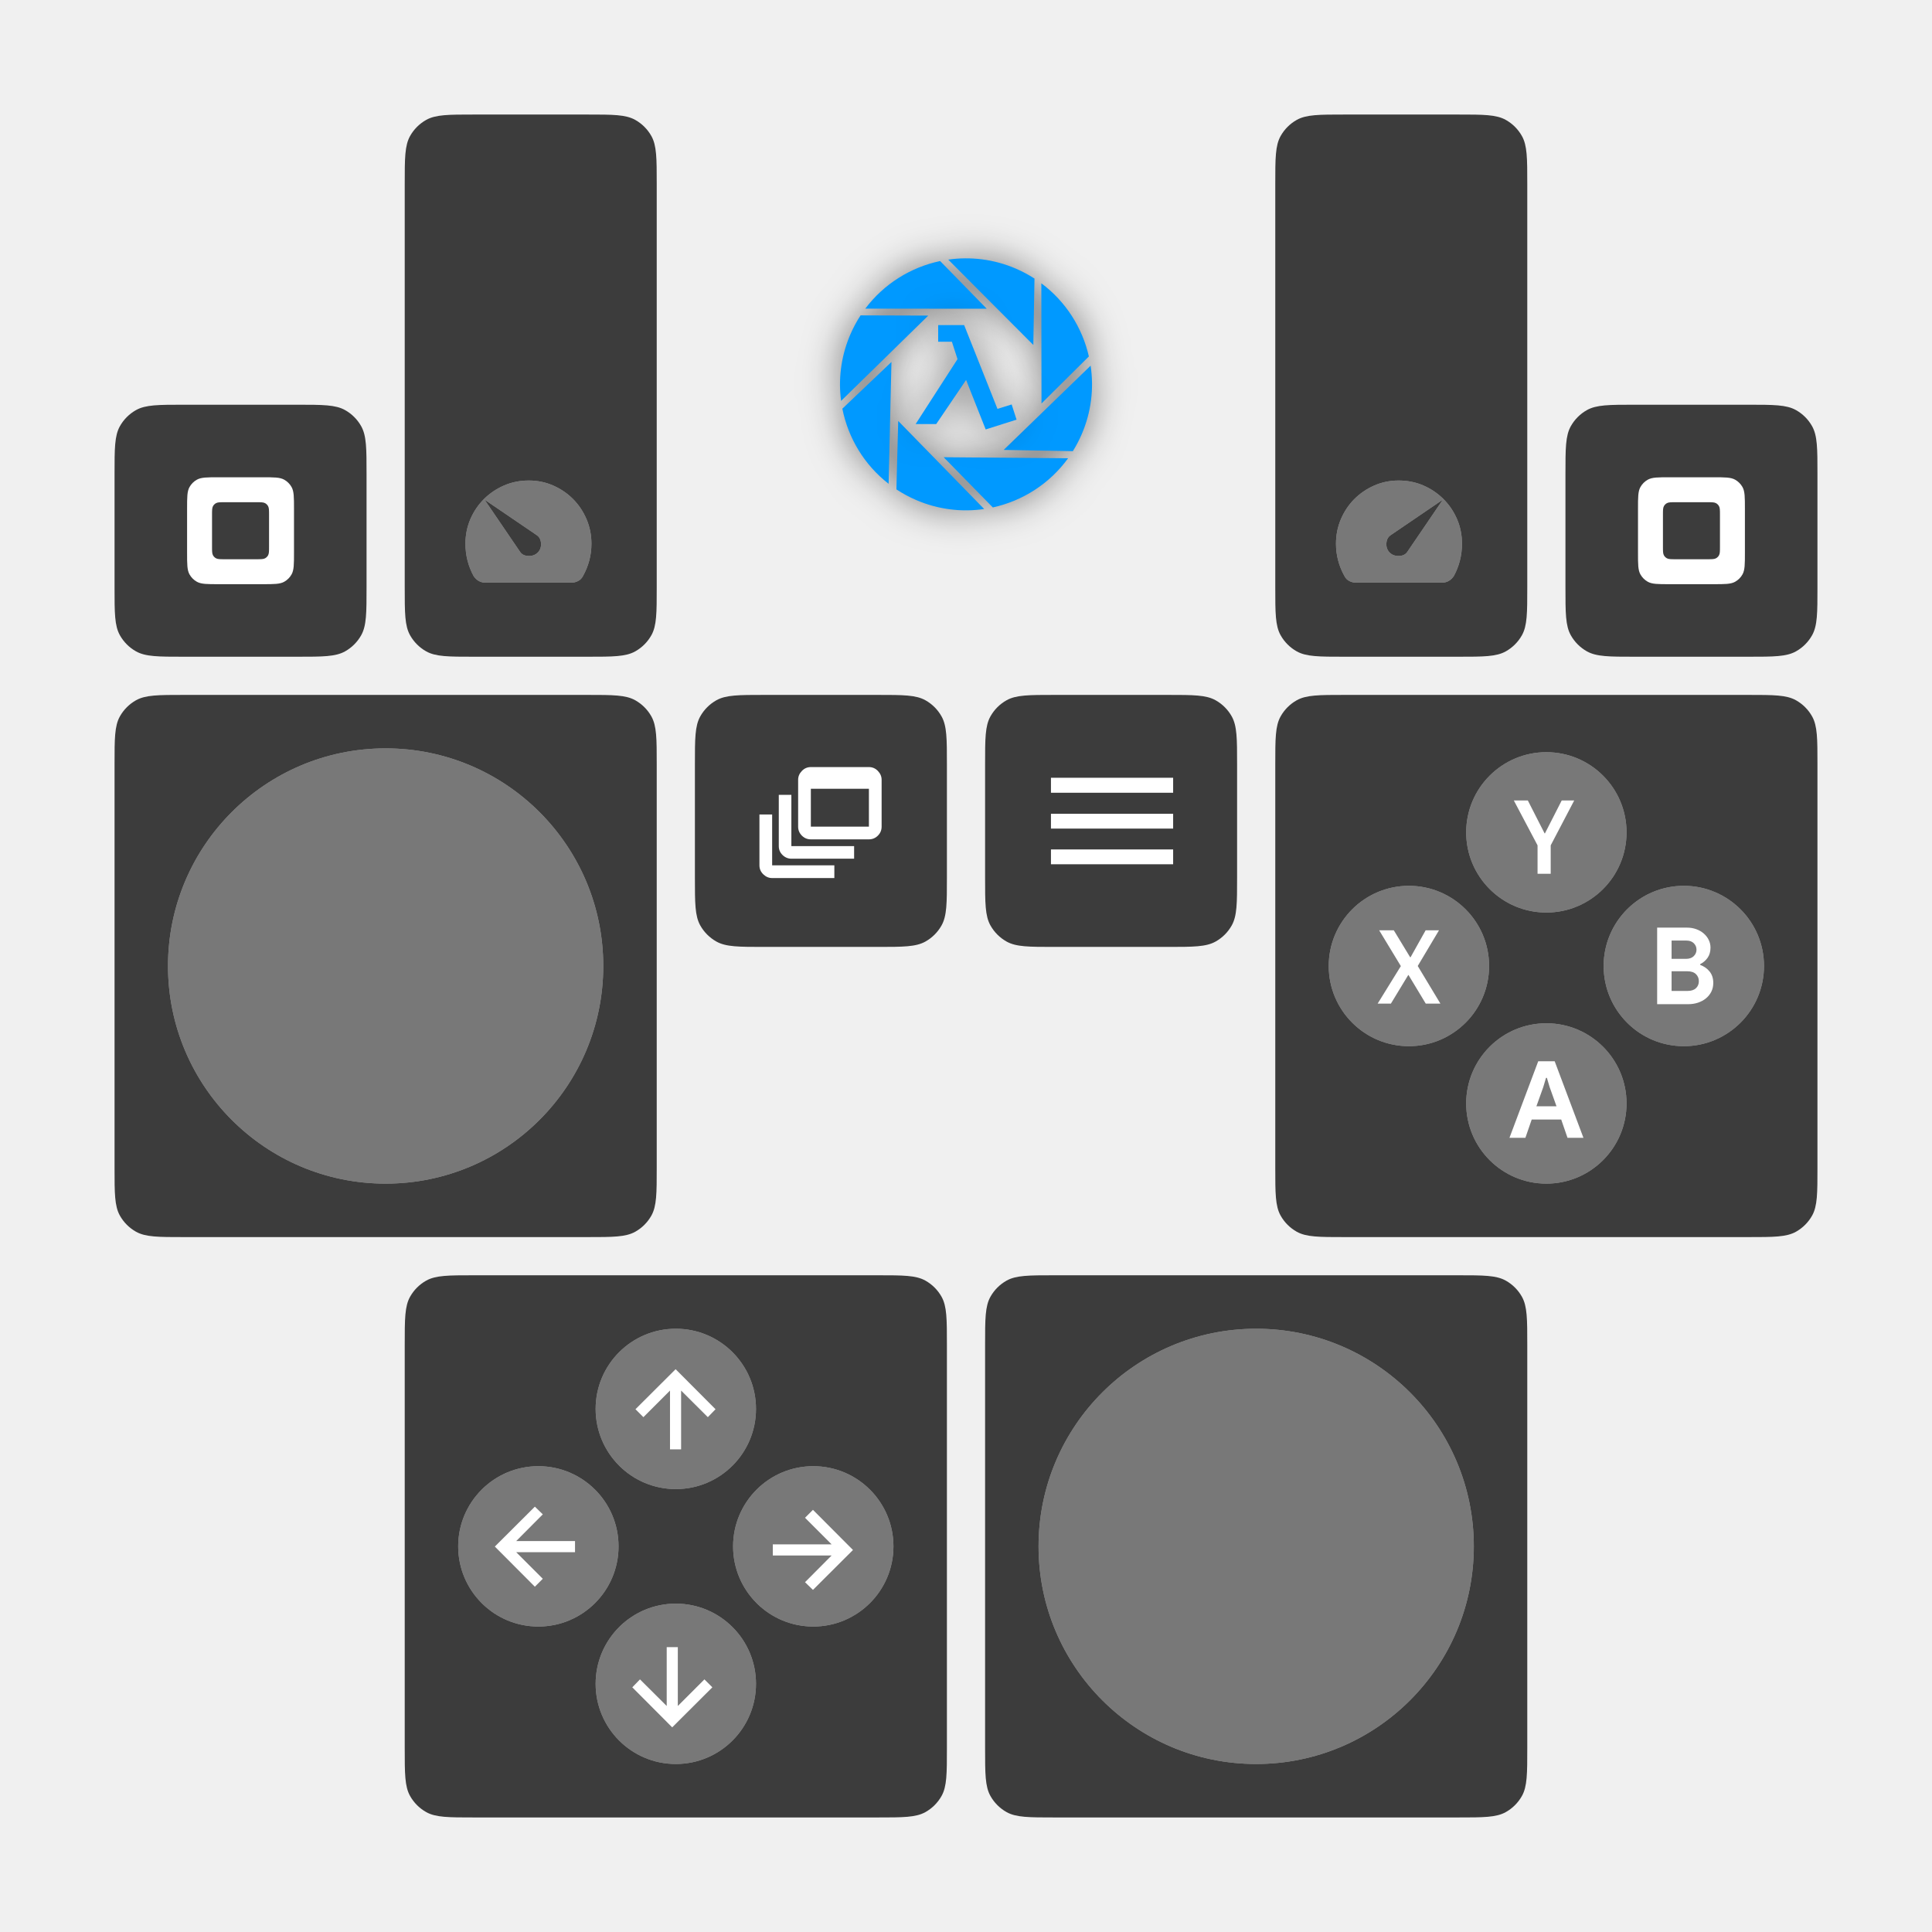
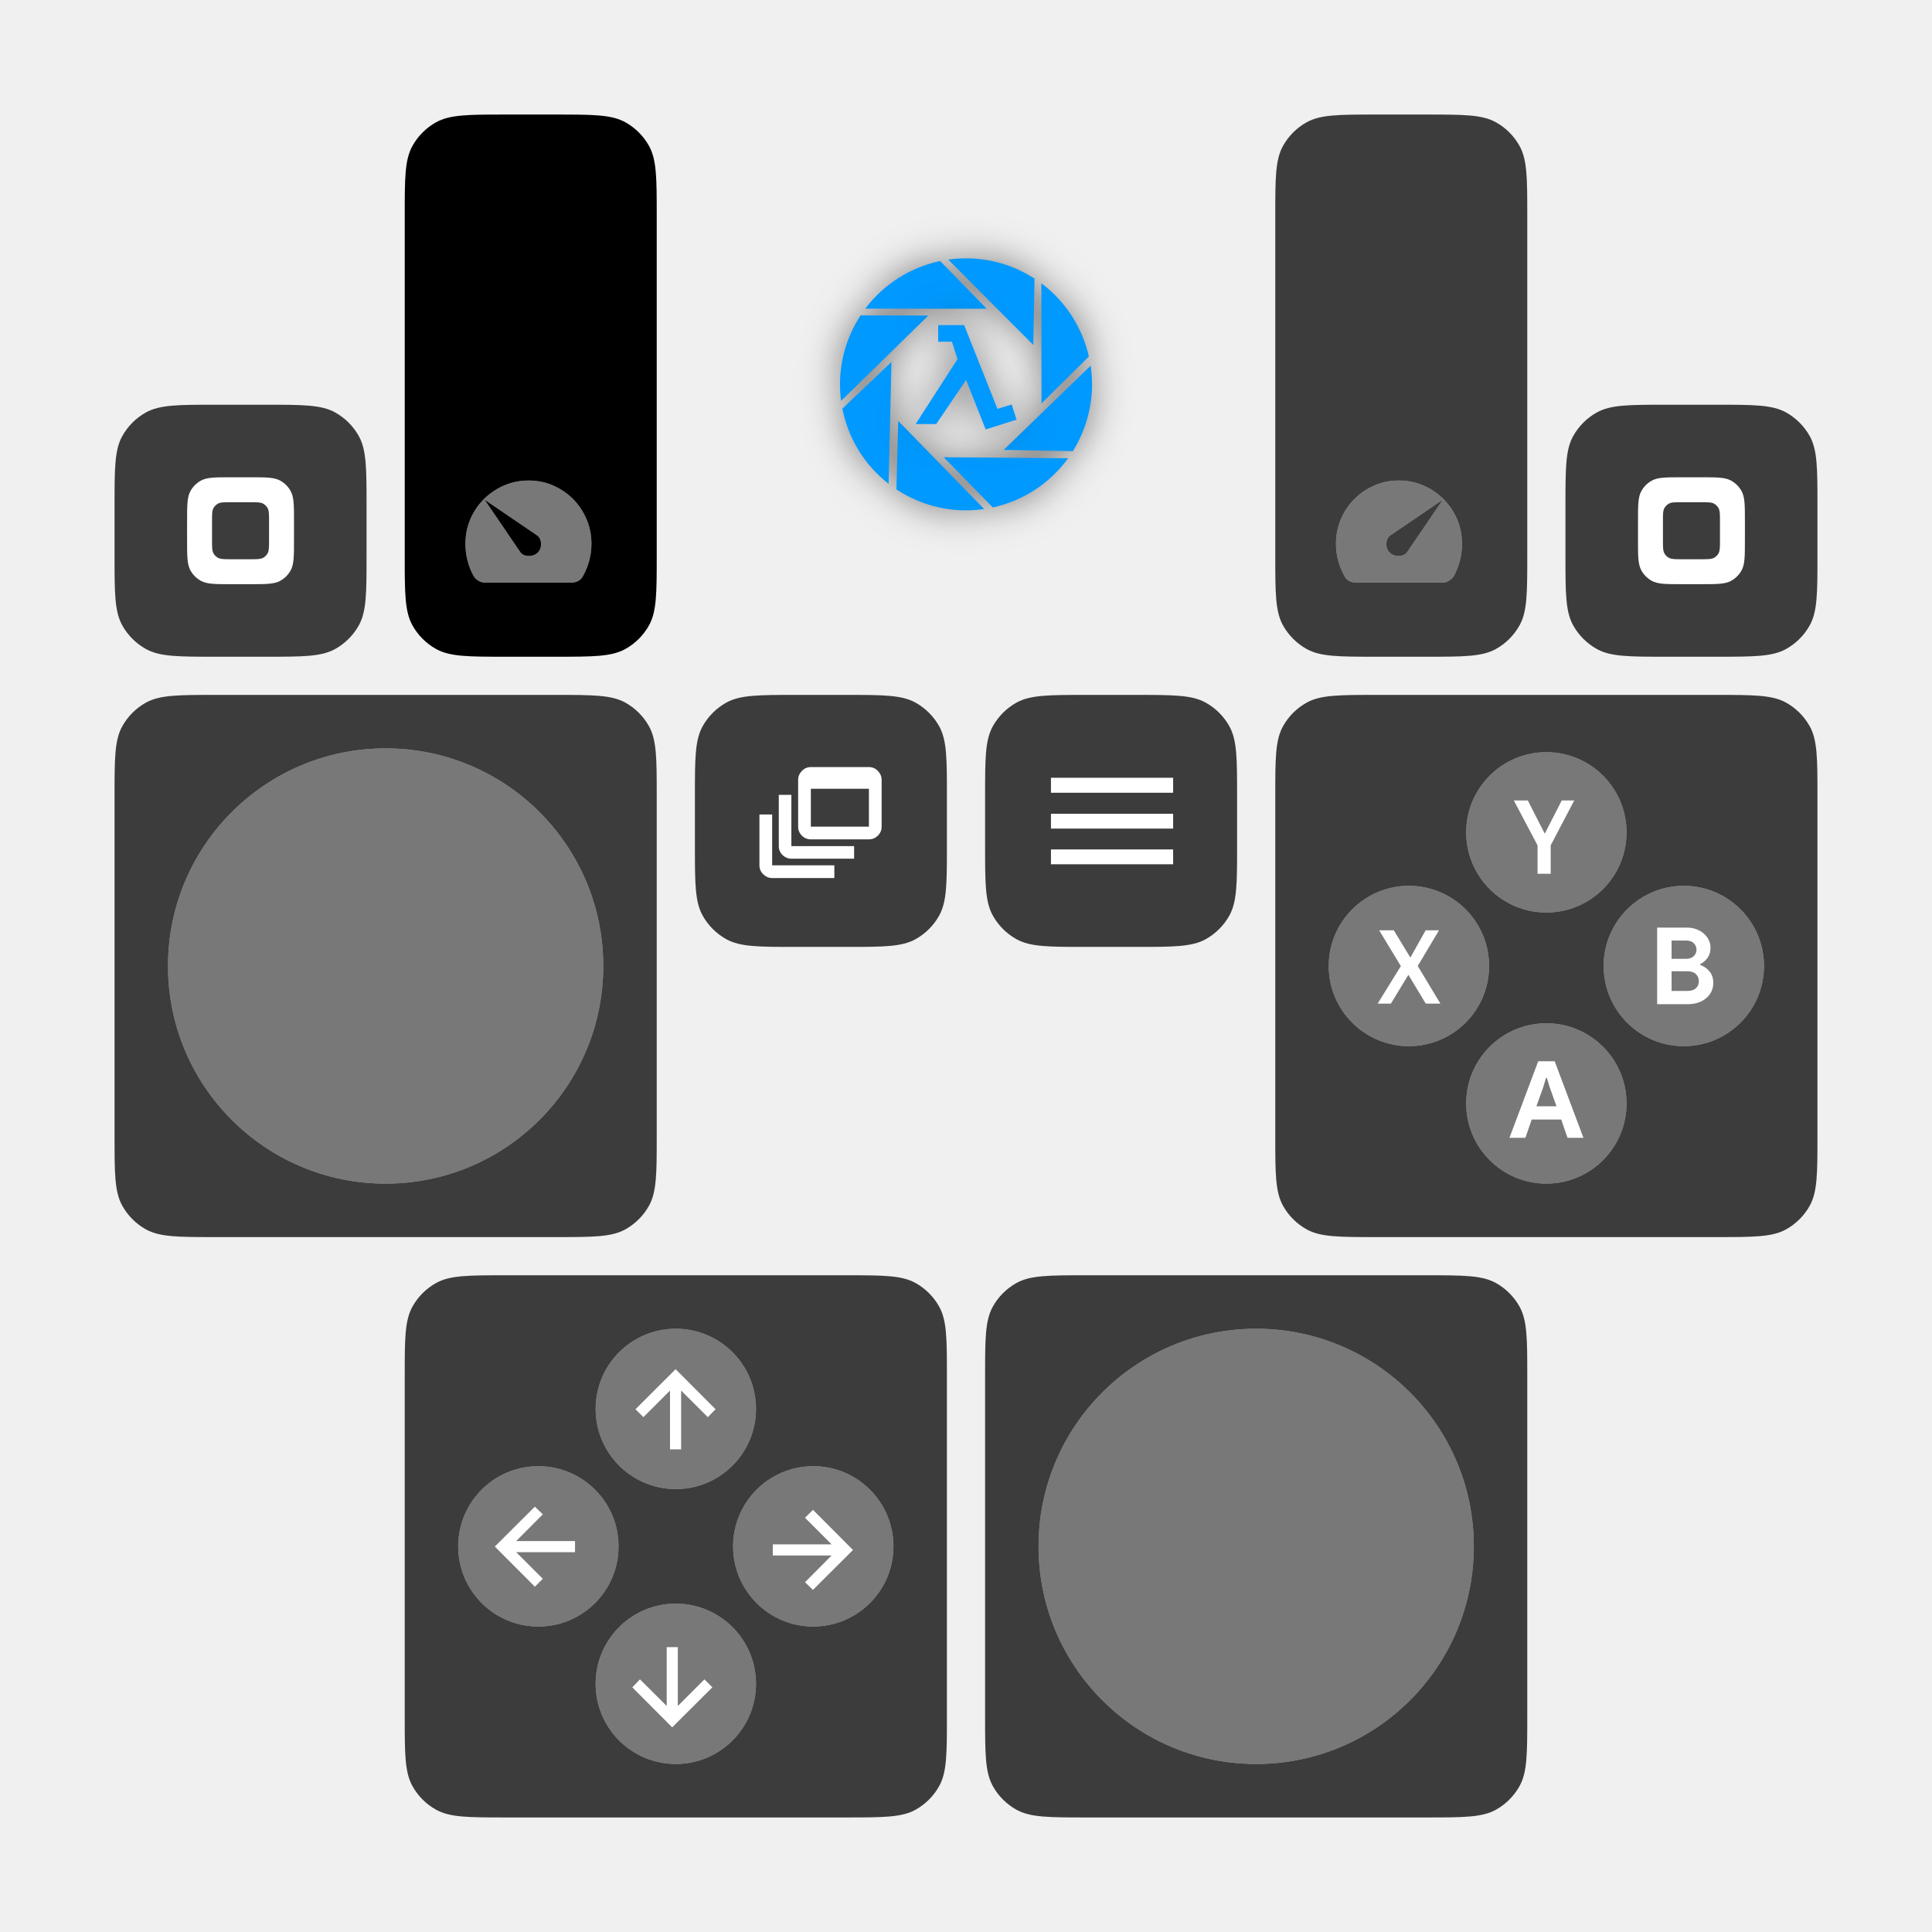
<svg xmlns="http://www.w3.org/2000/svg" width="506" height="506" viewBox="0 0 506 506">
  <g id="Select-Start">
-     <path id="Start" fill="#000000" fill-opacity="0.75" fill-rule="evenodd" stroke="none" d="M 305.85 182 C 312.53 182 315.87 182 318.375 183.403 C 320.145 184.394 321.606 185.855 322.597 187.625 C 324 190.13 324 193.47 324 200.15 L 324 229.85 C 324 236.53 324 239.87 322.597 242.375 C 321.606 244.145 320.145 245.606 318.375 246.597 C 315.87 248 312.53 248 305.85 248 L 276.15 248 C 269.47 248 266.13 248 263.625 246.597 C 261.855 245.606 260.394 244.145 259.403 242.375 C 258 239.87 258 236.53 258 229.85 L 258 200.15 C 258 193.47 258 190.13 259.403 187.625 C 260.394 185.855 261.855 184.394 263.625 183.403 C 266.13 182 269.47 182 276.15 182 Z" />
+     <path id="Start" fill="#000000" fill-opacity="0.75" fill-rule="evenodd" stroke="none" d="M 297.6 182 C 307.317 182 312.175 182 315.818 184.04 C 318.392 185.482 320.518 187.608 321.96 190.182 C 324 193.825 324 198.683 324 208.4 L 324 221.6 C 324 231.317 324 236.175 321.96 239.818 C 320.518 242.392 318.392 244.518 315.818 245.96 C 312.175 248 307.317 248 297.6 248 L 284.4 248 C 274.683 248 269.825 248 266.182 245.96 C 263.608 244.518 261.482 242.392 260.04 239.818 C 258 236.175 258 231.317 258 221.6 L 258 208.4 C 258 198.683 258 193.825 260.04 190.182 C 261.482 187.608 263.608 185.482 266.182 184.04 C 269.825 182 274.683 182 284.4 182 Z" />
    <path id="path1" fill="#ffffff" stroke="none" d="M 275.25 226.356 L 275.25 222.473 L 307.25 222.473 L 307.25 226.356 Z M 275.25 217.012 L 275.25 213.129 L 307.25 213.129 L 307.25 217.012 Z M 275.25 207.625 L 275.25 203.7 L 307.25 203.7 L 307.25 207.625 Z" />
-     <path id="Select" fill="#000000" fill-opacity="0.75" fill-rule="evenodd" stroke="none" d="M 229.85 182 C 236.53 182 239.87 182 242.375 183.403 C 244.145 184.394 245.606 185.855 246.597 187.625 C 248 190.13 248 193.47 248 200.15 L 248 229.85 C 248 236.53 248 239.87 246.597 242.375 C 245.606 244.145 244.145 245.606 242.375 246.597 C 239.87 248 236.53 248 229.85 248 L 200.15 248 C 193.47 248 190.13 248 187.625 246.597 C 185.855 245.606 184.394 244.145 183.403 242.375 C 182 239.87 182 236.53 182 229.85 L 182 200.15 C 182 193.47 182 190.13 183.403 187.625 C 184.394 185.855 185.855 184.394 187.625 183.403 C 190.13 182 193.47 182 200.15 182 Z" />
+     <path id="Select" fill="#000000" fill-opacity="0.75" fill-rule="evenodd" stroke="none" d="M 221.6 182 C 231.317 182 236.175 182 239.818 184.04 C 242.392 185.482 244.518 187.608 245.96 190.182 C 248 193.825 248 198.683 248 208.4 L 248 221.6 C 248 231.317 248 236.175 245.96 239.818 C 244.518 242.392 242.392 244.518 239.818 245.96 C 236.175 248 231.317 248 221.6 248 L 208.4 248 C 198.683 248 193.825 248 190.182 245.96 C 187.608 244.518 185.482 242.392 184.04 239.818 C 182 236.175 182 231.317 182 221.6 L 182 208.4 C 182 198.683 182 193.825 184.04 190.182 C 185.482 187.608 187.608 185.482 190.182 184.04 C 193.825 182 198.683 182 208.4 182 Z" />
    <path id="path2" fill="#ffffff" stroke="none" d="M 202.23 229.968 C 201.362 229.968 200.589 229.642 199.914 228.991 C 199.238 228.339 198.9 227.555 198.9 226.638 L 198.9 213.316 L 202.23 213.316 L 202.23 226.638 L 218.52 226.638 L 218.52 229.968 Z M 207.298 224.9 C 206.405 224.9 205.627 224.58 204.963 223.941 C 204.3 223.301 203.968 222.523 203.968 221.606 L 203.968 208.176 L 207.262 208.176 L 207.262 221.606 L 223.696 221.606 L 223.696 224.9 Z M 212.366 219.832 C 211.449 219.832 210.665 219.506 210.013 218.855 C 209.362 218.203 209.036 217.419 209.036 216.502 L 209.036 204.23 C 209.036 203.362 209.362 202.589 210.013 201.914 C 210.665 201.238 211.449 200.9 212.366 200.9 L 227.57 200.9 C 228.487 200.9 229.271 201.238 229.923 201.914 C 230.574 202.589 230.9 203.362 230.9 204.23 L 230.9 216.502 C 230.9 217.419 230.574 218.203 229.923 218.855 C 229.271 219.506 228.487 219.832 227.57 219.832 Z M 212.366 216.502 L 227.57 216.502 L 227.57 206.583 L 212.366 206.583 L 212.366 216.502 Z" />
  </g>
  <g id="DPad">
-     <path id="path3" fill="#000000" fill-opacity="0.75" fill-rule="evenodd" stroke="none" d="M 124.15 476 C 117.47 476 114.129 476 111.625 474.598 C 109.855 473.606 108.394 472.145 107.402 470.375 C 106 467.871 106 464.53 106 457.85 L 106 352.15 C 106 345.47 106 342.129 107.402 339.625 C 108.394 337.855 109.855 336.394 111.625 335.402 C 114.129 334 117.47 334 124.15 334 L 229.85 334 C 236.53 334 239.871 334 242.375 335.402 C 244.145 336.394 245.606 337.855 246.598 339.625 C 248 342.129 248 345.47 248 352.15 L 248 457.85 C 248 464.53 248 467.871 246.598 470.375 C 245.606 472.145 244.145 473.606 242.375 474.598 C 239.871 476 236.53 476 229.85 476 L 124.15 476 Z M 177 462 C 188.598 462 198 452.598 198 441 C 198 429.402 188.598 420 177 420 C 165.402 420 156 429.402 156 441 C 156 452.598 165.402 462 177 462 Z M 141 426 C 152.598 426 162 416.598 162 405 C 162 393.402 152.598 384 141 384 C 129.402 384 120 393.402 120 405 C 120 416.598 129.402 426 141 426 Z M 213 426 C 224.598 426 234 416.598 234 405 C 234 393.402 224.598 384 213 384 C 201.402 384 192 393.402 192 405 C 192 416.598 201.402 426 213 426 Z M 177 390 C 188.598 390 198 380.598 198 369 C 198 357.402 188.598 348 177 348 C 165.402 348 156 357.402 156 369 C 156 380.598 165.402 390 177 390 Z" />
+     <path id="path3" fill="#000000" fill-opacity="0.75" fill-rule="evenodd" stroke="none" d="M 132.4 476 C 122.684 476 117.824 475.999 114.182 473.959 C 111.607 472.517 109.483 470.393 108.041 467.818 C 106.001 464.176 106 459.316 106 449.6 L 106 360.4 C 106 350.684 106.001 345.824 108.041 342.182 C 109.483 339.607 111.607 337.483 114.182 336.041 C 117.824 334.001 122.684 334 132.4 334 L 221.6 334 C 231.316 334 236.176 334.001 239.818 336.041 C 242.393 337.483 244.517 339.607 245.959 342.182 C 247.999 345.824 248 350.684 248 360.4 L 248 449.6 C 248 459.316 247.999 464.176 245.959 467.818 C 244.517 470.393 242.393 472.517 239.818 473.959 C 236.176 475.999 231.316 476 221.6 476 L 132.4 476 Z M 177 462 C 188.598 462 198 452.598 198 441 C 198 429.402 188.598 420 177 420 C 165.402 420 156 429.402 156 441 C 156 452.598 165.402 462 177 462 Z M 141 426 C 152.598 426 162 416.598 162 405 C 162 393.402 152.598 384 141 384 C 129.402 384 120 393.402 120 405 C 120 416.598 129.402 426 141 426 Z M 213 426 C 224.598 426 234 416.598 234 405 C 234 393.402 224.598 384 213 384 C 201.402 384 192 393.402 192 405 C 192 416.598 201.402 426 213 426 Z M 177 390 C 188.598 390 198 380.598 198 369 C 198 357.402 188.598 348 177 348 C 165.402 348 156 357.402 156 369 C 156 380.598 165.402 390 177 390 Z" />
    <path id="Right" fill="#000000" fill-opacity="0.5" fill-rule="evenodd" stroke="none" d="M 234 405 C 234 393.402 224.598 384 213 384 C 201.402 384 192 393.402 192 405 C 192 416.598 201.402 426 213 426 C 224.598 426 234 416.598 234 405 Z" />
    <path id="RightArrow" fill="#ffffff" stroke="none" d="M 212.916 395.432 L 223.4 405.948 L 212.916 416.4 L 210.838 414.386 L 217.806 407.386 L 202.4 407.386 L 202.4 404.478 L 217.806 404.478 L 210.838 397.51 Z" />
    <path id="Left" fill="#000000" fill-opacity="0.5" fill-rule="evenodd" stroke="none" d="M 162 405 C 162 393.402 152.598 384 141 384 C 129.402 384 120 393.402 120 405 C 120 416.598 129.402 426 141 426 C 152.598 426 162 416.598 162 405 Z" />
    <path id="LeftArrow" fill="#ffffff" stroke="none" d="M 140.084 415.568 L 129.6 405.052 L 140.084 394.6 L 142.162 396.614 L 135.194 403.614 L 150.6 403.614 L 150.6 406.522 L 135.194 406.522 L 142.162 413.49 Z" />
    <path id="Down" fill="#000000" fill-opacity="0.5" fill-rule="evenodd" stroke="none" d="M 198 441 C 198 429.402 188.598 420 177 420 C 165.402 420 156 429.402 156 441 C 156 452.598 165.402 462 177 462 C 188.598 462 198 452.598 198 441 Z" />
    <path id="DownArrow" fill="#ffffff" stroke="none" d="M 186.568 441.916 L 176.052 452.4 L 165.6 441.916 L 167.614 439.838 L 174.614 446.806 L 174.614 431.4 L 177.522 431.4 L 177.522 446.806 L 184.49 439.838 Z" />
    <path id="Up" fill="#000000" fill-opacity="0.5" fill-rule="evenodd" stroke="none" d="M 198 369 C 198 357.402 188.598 348 177 348 C 165.402 348 156 357.402 156 369 C 156 380.598 165.402 390 177 390 C 188.598 390 198 380.598 198 369 Z" />
    <path id="UpArrow" fill="#ffffff" stroke="none" d="M 166.432 369.084 L 176.948 358.6 L 187.4 369.084 L 185.386 371.162 L 178.386 364.194 L 178.386 379.6 L 175.478 379.6 L 175.478 364.194 L 168.51 371.162 Z" />
  </g>
  <g id="ABXY">
-     <path id="path4" fill="#000000" fill-opacity="0.75" fill-rule="evenodd" stroke="none" d="M 352.15 324 C 345.47 324 342.129 324 339.625 322.598 C 337.855 321.606 336.394 320.145 335.402 318.375 C 334 315.871 334 312.53 334 305.85 L 334 200.15 C 334 193.47 334 190.129 335.402 187.625 C 336.394 185.855 337.855 184.394 339.625 183.402 C 342.129 182 345.47 182 352.15 182 L 457.85 182 C 464.53 182 467.871 182 470.375 183.402 C 472.145 184.394 473.606 185.855 474.598 187.625 C 476 190.129 476 193.47 476 200.15 L 476 305.85 C 476 312.53 476 315.871 474.598 318.375 C 473.606 320.145 472.145 321.606 470.375 322.598 C 467.871 324 464.53 324 457.85 324 L 352.15 324 Z M 405 310 C 416.598 310 426 300.598 426 289 C 426 277.402 416.598 268 405 268 C 393.402 268 384 277.402 384 289 C 384 300.598 393.402 310 405 310 Z M 369 274 C 380.598 274 390 264.598 390 253 C 390 241.402 380.598 232 369 232 C 357.402 232 348 241.402 348 253 C 348 264.598 357.402 274 369 274 Z M 441 274 C 452.598 274 462 264.598 462 253 C 462 241.402 452.598 232 441 232 C 429.402 232 420 241.402 420 253 C 420 264.598 429.402 274 441 274 Z M 405 239 C 416.598 239 426 229.598 426 218 C 426 206.402 416.598 197 405 197 C 393.402 197 384 206.402 384 218 C 384 229.598 393.402 239 405 239 Z" />
+     <path id="path4" fill="#000000" fill-opacity="0.75" fill-rule="evenodd" stroke="none" d="M 360.4 324 C 350.684 324 345.824 323.999 342.182 321.959 C 339.607 320.517 337.483 318.393 336.041 315.818 C 334.001 312.176 334 307.316 334 297.6 L 334 208.4 C 334 198.684 334.001 193.824 336.041 190.182 C 337.483 187.607 339.607 185.483 342.182 184.041 C 345.824 182.001 350.684 182 360.4 182 L 449.6 182 C 459.316 182 464.176 182.001 467.818 184.041 C 470.393 185.483 472.517 187.607 473.959 190.182 C 475.999 193.824 476 198.684 476 208.4 L 476 297.6 C 476 307.316 475.999 312.176 473.959 315.818 C 472.517 318.393 470.393 320.517 467.818 321.959 C 464.176 323.999 459.316 324 449.6 324 L 360.4 324 Z M 405 310 C 416.598 310 426 300.598 426 289 C 426 277.402 416.598 268 405 268 C 393.402 268 384 277.402 384 289 C 384 300.598 393.402 310 405 310 Z M 369 274 C 380.598 274 390 264.598 390 253 C 390 241.402 380.598 232 369 232 C 357.402 232 348 241.402 348 253 C 348 264.598 357.402 274 369 274 Z M 441 274 C 452.598 274 462 264.598 462 253 C 462 241.402 452.598 232 441 232 C 429.402 232 420 241.402 420 253 C 420 264.598 429.402 274 441 274 Z M 405 239 C 416.598 239 426 229.598 426 218 C 426 206.402 416.598 197 405 197 C 393.402 197 384 206.402 384 218 C 384 229.598 393.402 239 405 239 Z" />
    <path id="Y" fill="#000000" fill-opacity="0.5" fill-rule="evenodd" stroke="none" d="M 426 218 C 426 206.402 416.598 197 405 197 C 393.402 197 384 206.402 384 218 C 384 229.598 393.402 239 405 239 C 416.598 239 426 229.598 426 218 Z" />
    <path id="Y-" fill="#ffffff" fill-rule="evenodd" stroke="none" d="M 402.692 228.852 L 406.136 228.852 L 406.136 221.404 L 412.296 209.644 L 409.02 209.644 L 404.624 218.268 L 404.54 218.268 L 400.144 209.644 L 396.476 209.644 L 402.692 221.404 Z" />
    <path id="X" fill="#000000" fill-opacity="0.5" fill-rule="evenodd" stroke="none" d="M 390 253 C 390 241.402 380.598 232 369 232 C 357.402 232 348 241.402 348 253 C 348 264.598 357.402 274 369 274 C 380.598 274 390 264.598 390 253 Z" />
    <path id="X-" fill="#ffffff" fill-rule="evenodd" stroke="none" d="M 360.812 262.852 L 364.284 262.852 L 368.82 255.376 L 368.904 255.376 L 373.412 262.852 L 377.248 262.852 L 371.312 252.996 L 376.884 243.644 L 373.384 243.644 L 369.436 250.7 L 369.324 250.7 L 365.04 243.644 L 361.204 243.644 L 366.888 253.024 Z" />
    <path id="B" fill="#000000" fill-opacity="0.5" fill-rule="evenodd" stroke="none" d="M 462 253 C 462 241.402 452.598 232 441 232 C 429.402 232 420 241.402 420 253 C 420 264.598 429.402 274 441 274 C 452.598 274 462 264.598 462 253 Z" />
    <path id="B-" fill="#ffffff" fill-rule="evenodd" stroke="none" d="M 434.016 242.952 L 441.856 242.952 C 442.715 242.952 443.517 243.087 444.264 243.358 C 445.011 243.629 445.659 244.002 446.21 244.478 C 446.761 244.954 447.195 245.509 447.512 246.144 C 447.829 246.779 447.988 247.46 447.988 248.188 C 447.988 249.252 447.731 250.143 447.218 250.862 C 446.705 251.581 446.065 252.127 445.3 252.5 L 445.3 252.724 C 446.327 253.097 447.153 253.681 447.778 254.474 C 448.403 255.267 448.716 256.252 448.716 257.428 C 448.716 258.287 448.543 259.057 448.198 259.738 C 447.853 260.419 447.381 261.003 446.784 261.488 C 446.187 261.973 445.491 262.347 444.698 262.608 C 443.905 262.869 443.051 263 442.136 263 L 434.016 263 Z M 441.576 251.128 C 442.453 251.128 443.13 250.89 443.606 250.414 C 444.082 249.938 444.32 249.373 444.32 248.72 C 444.32 248.067 444.087 247.507 443.62 247.04 C 443.153 246.573 442.509 246.34 441.688 246.34 L 437.796 246.34 L 437.796 251.128 Z M 441.996 259.528 C 442.948 259.528 443.676 259.29 444.18 258.814 C 444.684 258.338 444.936 257.727 444.936 256.98 C 444.936 256.233 444.679 255.613 444.166 255.118 C 443.653 254.623 442.892 254.376 441.884 254.376 L 437.796 254.376 L 437.796 259.528 Z" />
    <path id="A" fill="#000000" fill-opacity="0.5" fill-rule="evenodd" stroke="none" d="M 426 289 C 426 277.402 416.598 268 405 268 C 393.402 268 384 277.402 384 289 C 384 300.598 393.402 310 405 310 C 416.598 310 426 300.598 426 289 Z" />
    <path id="A-" fill="#ffffff" fill-rule="evenodd" stroke="none" d="M 402.868 277.952 L 407.18 277.952 L 414.712 298 L 410.54 298 L 408.888 293.212 L 401.16 293.212 L 399.508 298 L 395.336 298 Z M 407.656 289.74 L 405.864 284.728 L 405.136 282.292 L 404.912 282.292 L 404.184 284.728 L 402.392 289.74 Z" />
  </g>
  <g id="Stick">
-     <path id="path5" fill="#000000" fill-opacity="0.75" fill-rule="evenodd" stroke="none" d="M 276.15 476 C 269.47 476 266.129 476 263.625 474.598 C 261.855 473.606 260.394 472.145 259.402 470.375 C 258 467.871 258 464.53 258 457.85 L 258 352.15 C 258 345.47 258 342.129 259.402 339.625 C 260.394 337.855 261.855 336.394 263.625 335.402 C 266.129 334 269.47 334 276.15 334 L 381.85 334 C 388.53 334 391.871 334 394.375 335.402 C 396.145 336.394 397.606 337.855 398.598 339.625 C 400 342.129 400 345.47 400 352.15 L 400 457.85 C 400 464.53 400 467.871 398.598 470.375 C 397.606 472.145 396.145 473.606 394.375 474.598 C 391.871 476 388.53 476 381.85 476 L 276.15 476 Z M 329 462 C 360.48 462 386 436.48 386 405 C 386 373.52 360.48 348 329 348 C 297.52 348 272 373.52 272 405 C 272 436.48 297.52 462 329 462 Z" />
+     <path id="path5" fill="#000000" fill-opacity="0.75" fill-rule="evenodd" stroke="none" d="M 284.4 476 C 274.684 476 269.824 475.999 266.182 473.959 C 263.607 472.517 261.483 470.393 260.041 467.818 C 258.001 464.176 258 459.316 258 449.6 L 258 360.4 C 258 350.684 258.001 345.824 260.041 342.182 C 261.483 339.607 263.607 337.483 266.182 336.041 C 269.824 334.001 274.684 334 284.4 334 L 373.6 334 C 383.316 334 388.176 334.001 391.818 336.041 C 394.393 337.483 396.517 339.607 397.959 342.182 C 399.999 345.824 400 350.684 400 360.4 L 400 449.6 C 400 459.316 399.999 464.176 397.959 467.818 C 396.517 470.393 394.393 472.517 391.818 473.959 C 388.176 475.999 383.316 476 373.6 476 L 284.4 476 Z M 329 462 C 360.48 462 386 436.48 386 405 C 386 373.52 360.48 348 329 348 C 297.52 348 272 373.52 272 405 C 272 436.48 297.52 462 329 462 Z" />
    <path id="path6" fill="#000000" fill-opacity="0.5" fill-rule="evenodd" stroke="none" d="M 386 405 C 386 373.52 360.48 348 329 348 C 297.52 348 272 373.52 272 405 C 272 436.48 297.52 462 329 462 C 360.48 462 386 436.48 386 405 Z" />
-     <path id="path7" fill="#000000" fill-opacity="0.75" fill-rule="evenodd" stroke="none" d="M 48.15 324 C 41.47 324 38.129 324 35.625 322.598 C 33.855 321.606 32.394 320.145 31.402 318.375 C 30 315.871 30 312.53 30 305.85 L 30 200.15 C 30 193.47 30 190.129 31.402 187.625 C 32.394 185.855 33.855 184.394 35.625 183.402 C 38.129 182 41.47 182 48.15 182 L 153.85 182 C 160.53 182 163.871 182 166.375 183.402 C 168.145 184.394 169.606 185.855 170.598 187.625 C 172 190.129 172 193.47 172 200.15 L 172 305.85 C 172 312.53 172 315.871 170.598 318.375 C 169.606 320.145 168.145 321.606 166.375 322.598 C 163.871 324 160.53 324 153.85 324 L 48.15 324 Z M 101 310 C 132.48 310 158 284.48 158 253 C 158 221.52 132.48 196 101 196 C 69.52 196 44 221.52 44 253 C 44 284.48 69.52 310 101 310 Z" />
+     <path id="path7" fill="#000000" fill-opacity="0.75" fill-rule="evenodd" stroke="none" d="M 56.4 324 C 46.684 324 41.824 323.999 38.182 321.959 C 35.607 320.517 33.483 318.393 32.041 315.818 C 30.001 312.176 30 307.316 30 297.6 L 30 208.4 C 30 198.684 30.001 193.824 32.041 190.182 C 33.483 187.607 35.607 185.483 38.182 184.041 C 41.824 182.001 46.684 182 56.4 182 L 145.6 182 C 155.316 182 160.176 182.001 163.818 184.041 C 166.393 185.483 168.517 187.607 169.959 190.182 C 171.999 193.824 172 198.684 172 208.4 L 172 297.6 C 172 307.316 171.999 312.176 169.959 315.818 C 168.517 318.393 166.393 320.517 163.818 321.959 C 160.176 323.999 155.316 324 145.6 324 L 56.4 324 Z M 101 310 C 132.48 310 158 284.48 158 253 C 158 221.52 132.48 196 101 196 C 69.52 196 44 221.52 44 253 C 44 284.48 69.52 310 101 310 Z" />
    <path id="path8" fill="#000000" fill-opacity="0.5" fill-rule="evenodd" stroke="none" d="M 158 253 C 158 221.52 132.48 196 101 196 C 69.52 196 44 221.52 44 253 C 44 284.48 69.52 310 101 310 C 132.48 310 158 284.48 158 253 Z" />
  </g>
  <g id="Bumper">
-     <path id="path9" fill="#000000" fill-opacity="0.75" fill-rule="evenodd" stroke="none" d="M 457.85 106 C 464.53 106 467.87 106 470.375 107.403 C 472.145 108.394 473.606 109.855 474.597 111.625 C 476 114.13 476 117.47 476 124.15 L 476 153.85 C 476 160.53 476 163.87 474.597 166.375 C 473.606 168.145 472.145 169.606 470.375 170.597 C 467.87 172 464.53 172 457.85 172 L 428.15 172 C 421.47 172 418.13 172 415.625 170.597 C 413.855 169.606 412.394 168.145 411.403 166.375 C 410 163.87 410 160.53 410 153.85 L 410 124.15 C 410 117.47 410 114.13 411.403 111.625 C 412.394 109.855 413.855 108.394 415.625 107.403 C 418.13 106 421.47 106 428.15 106 Z" />
-     <path id="path10" fill="#ffffff" fill-rule="evenodd" stroke="none" d="M 437.25 153 C 434.214 153 432.695 153.001 431.557 152.363 C 430.752 151.913 430.087 151.248 429.637 150.443 C 428.999 149.305 429 147.786 429 144.75 L 429 133.25 C 429 130.214 428.999 128.695 429.637 127.557 C 430.087 126.752 430.752 126.087 431.557 125.637 C 432.695 124.999 434.214 125 437.25 125 L 448.75 125 C 451.786 125 453.305 124.999 454.443 125.637 C 455.248 126.087 455.913 126.752 456.363 127.557 C 457.001 128.695 457 130.214 457 133.25 L 457 144.75 C 457 147.786 457.001 149.305 456.363 150.443 C 455.913 151.248 455.248 151.913 454.443 152.363 C 453.305 153.001 451.786 153 448.75 153 L 437.25 153 Z M 438.834 146.467 L 447.166 146.467 C 448.381 146.467 448.988 146.466 449.443 146.211 C 449.765 146.031 450.031 145.765 450.211 145.443 C 450.466 144.988 450.467 144.381 450.467 143.166 L 450.467 134.834 C 450.467 133.619 450.466 133.012 450.211 132.557 C 450.031 132.235 449.765 131.969 449.443 131.789 C 448.988 131.534 448.381 131.533 447.166 131.533 L 438.834 131.533 C 437.619 131.533 437.012 131.534 436.557 131.789 C 436.235 131.969 435.969 132.235 435.789 132.557 C 435.534 133.012 435.533 133.619 435.533 134.834 L 435.533 143.166 C 435.533 144.381 435.534 144.988 435.789 145.443 C 435.969 145.765 436.235 146.031 436.557 146.211 C 437.012 146.466 437.619 146.467 438.834 146.467 Z" />
-     <path id="path11" fill="#000000" fill-opacity="0.75" fill-rule="evenodd" stroke="none" d="M 77.85 106 C 84.53 106 87.87 106 90.375 107.403 C 92.145 108.394 93.606 109.855 94.597 111.625 C 96 114.13 96 117.47 96 124.15 L 96 153.85 C 96 160.53 96 163.87 94.597 166.375 C 93.606 168.145 92.145 169.606 90.375 170.597 C 87.87 172 84.53 172 77.85 172 L 48.15 172 C 41.47 172 38.13 172 35.625 170.597 C 33.855 169.606 32.394 168.145 31.403 166.375 C 30 163.87 30 160.53 30 153.85 L 30 124.15 C 30 117.47 30 114.13 31.403 111.625 C 32.394 109.855 33.855 108.394 35.625 107.403 C 38.13 106 41.47 106 48.15 106 Z" />
-     <path id="path12" fill="#ffffff" fill-rule="evenodd" stroke="none" d="M 57.25 153 C 54.214 153 52.695 153.001 51.557 152.363 C 50.752 151.913 50.087 151.248 49.637 150.443 C 48.999 149.305 49 147.786 49 144.75 L 49 133.25 C 49 130.214 48.999 128.695 49.637 127.557 C 50.087 126.752 50.752 126.087 51.557 125.637 C 52.695 124.999 54.214 125 57.25 125 L 68.75 125 C 71.786 125 73.305 124.999 74.443 125.637 C 75.248 126.087 75.913 126.752 76.363 127.557 C 77.001 128.695 77 130.214 77 133.25 L 77 144.75 C 77 147.786 77.001 149.305 76.363 150.443 C 75.913 151.248 75.248 151.913 74.443 152.363 C 73.305 153.001 71.786 153 68.75 153 L 57.25 153 Z M 58.834 146.467 L 67.166 146.467 C 68.381 146.467 68.988 146.466 69.443 146.211 C 69.765 146.031 70.031 145.765 70.211 145.443 C 70.466 144.988 70.467 144.381 70.467 143.166 L 70.467 134.834 C 70.467 133.619 70.466 133.012 70.211 132.557 C 70.031 132.235 69.765 131.969 69.443 131.789 C 68.988 131.534 68.381 131.533 67.166 131.533 L 58.834 131.533 C 57.619 131.533 57.012 131.534 56.557 131.789 C 56.235 131.969 55.969 132.235 55.789 132.557 C 55.534 133.012 55.533 133.619 55.533 134.834 L 55.533 143.166 C 55.533 144.381 55.534 144.988 55.789 145.443 C 55.969 145.765 56.235 146.031 56.557 146.211 C 57.012 146.466 57.619 146.467 58.834 146.467 Z" />
+     <path id="path9" fill="#000000" fill-opacity="0.75" fill-rule="evenodd" stroke="none" d="M 449.6 106 C 459.317 106 464.175 106 467.818 108.04 C 470.392 109.482 472.518 111.608 473.96 114.182 C 476 117.825 476 122.683 476 132.4 L 476 145.6 C 476 155.317 476 160.175 473.96 163.818 C 472.518 166.392 470.392 168.518 467.818 169.96 C 464.175 172 459.317 172 449.6 172 L 436.4 172 C 426.683 172 421.825 172 418.182 169.96 C 415.608 168.518 413.482 166.392 412.04 163.818 C 410 160.175 410 155.317 410 145.6 L 410 132.4 C 410 122.683 410 117.825 412.04 114.182 C 413.482 111.608 415.608 109.482 418.182 108.04 C 421.825 106 426.683 106 436.4 106 Z" />
+     <path id="path10" fill="#ffffff" fill-rule="evenodd" stroke="none" d="M 440.551 153 C 436.3 153 434.174 153 432.58 152.107 C 431.454 151.477 430.523 150.546 429.893 149.42 C 429 147.826 429 145.7 429 141.449 L 429 136.551 C 429 132.3 429 130.174 429.893 128.58 C 430.523 127.454 431.454 126.523 432.58 125.893 C 434.174 125 436.3 125 440.551 125 L 445.449 125 C 449.7 125 451.826 125 453.42 125.893 C 454.546 126.523 455.477 127.454 456.107 128.58 C 457 130.174 457 132.3 457 136.551 L 457 141.449 C 457 145.7 457 147.826 456.107 149.42 C 455.477 150.546 454.546 151.477 453.42 152.107 C 451.826 153 449.7 153 445.449 153 L 440.551 153 Z M 440.482 146.467 L 445.518 146.467 C 447.339 146.467 448.249 146.466 448.932 146.084 C 449.414 145.814 449.814 145.414 450.084 144.932 C 450.466 144.249 450.467 143.339 450.467 141.518 L 450.467 136.482 C 450.467 134.661 450.466 133.751 450.084 133.068 C 449.814 132.586 449.414 132.186 448.932 131.916 C 448.249 131.534 447.339 131.533 445.518 131.533 L 440.482 131.533 C 438.661 131.533 437.751 131.534 437.068 131.916 C 436.586 132.186 436.186 132.586 435.916 133.068 C 435.534 133.751 435.533 134.661 435.533 136.482 L 435.533 141.518 C 435.533 143.339 435.534 144.249 435.916 144.932 C 436.186 145.414 436.586 145.814 437.068 146.084 C 437.751 146.466 438.661 146.467 440.482 146.467 Z" />
+     <path id="path11" fill="#000000" fill-opacity="0.75" fill-rule="evenodd" stroke="none" d="M 69.6 106 C 79.317 106 84.175 106 87.818 108.04 C 90.392 109.482 92.518 111.608 93.96 114.182 C 96 117.825 96 122.683 96 132.4 L 96 145.6 C 96 155.317 96 160.175 93.96 163.818 C 92.518 166.392 90.392 168.518 87.818 169.96 C 84.175 172 79.317 172 69.6 172 L 56.4 172 C 46.683 172 41.825 172 38.182 169.96 C 35.608 168.518 33.482 166.392 32.04 163.818 C 30 160.175 30 155.317 30 145.6 L 30 132.4 C 30 122.683 30 117.825 32.04 114.182 C 33.482 111.608 35.608 109.482 38.182 108.04 C 41.825 106 46.683 106 56.4 106 Z" />
+     <path id="path12" fill="#ffffff" fill-rule="evenodd" stroke="none" d="M 60.551 153 C 56.3 153 54.174 153 52.58 152.107 C 51.454 151.477 50.523 150.546 49.893 149.42 C 49 147.826 49 145.7 49 141.449 L 49 136.551 C 49 132.3 49 130.174 49.893 128.58 C 50.523 127.454 51.454 126.523 52.58 125.893 C 54.174 125 56.3 125 60.551 125 L 65.449 125 C 69.7 125 71.826 125 73.42 125.893 C 74.546 126.523 75.477 127.454 76.107 128.58 C 77 130.174 77 132.3 77 136.551 L 77 141.449 C 77 145.7 77 147.826 76.107 149.42 C 75.477 150.546 74.546 151.477 73.42 152.107 C 71.826 153 69.7 153 65.449 153 L 60.551 153 Z M 60.482 146.467 L 65.518 146.467 C 67.339 146.467 68.249 146.466 68.932 146.084 C 69.414 145.814 69.814 145.414 70.084 144.932 C 70.466 144.249 70.467 143.339 70.467 141.518 L 70.467 136.482 C 70.467 134.661 70.466 133.751 70.084 133.068 C 69.814 132.586 69.414 132.186 68.932 131.916 C 68.249 131.534 67.339 131.533 65.518 131.533 L 60.482 131.533 C 58.661 131.533 57.751 131.534 57.068 131.916 C 56.586 132.186 56.186 132.586 55.916 133.068 C 55.534 133.751 55.533 134.661 55.533 136.482 L 55.533 141.518 C 55.533 143.339 55.534 144.249 55.916 144.932 C 56.186 145.414 56.586 145.814 57.068 146.084 C 57.751 146.466 58.661 146.467 60.482 146.467 Z" />
  </g>
  <g id="Trigger">
-     <path id="path13" fill="#000000" fill-opacity="0.75" fill-rule="evenodd" stroke="none" d="M 352.15 172 C 345.47 172 342.129 172 339.625 170.598 C 337.855 169.606 336.394 168.145 335.402 166.375 C 334 163.871 334 160.53 334 153.85 L 334 48.15 C 334 41.47 334 38.129 335.402 35.625 C 336.394 33.855 337.855 32.394 339.625 31.402 C 342.129 30 345.47 30 352.15 30 L 381.85 30 C 388.53 30 391.871 30 394.375 31.402 C 396.145 32.394 397.606 33.855 398.598 35.625 C 400 38.129 400 41.47 400 48.15 L 400 153.85 C 400 160.53 400 163.871 398.598 166.375 C 397.606 168.145 396.145 169.606 394.375 170.598 C 391.871 172 388.53 172 381.85 172 L 352.15 172 Z M 355.172 152.602 L 377.666 152.602 C 378.291 152.602 378.864 152.458 379.385 152.172 C 379.905 151.885 380.361 151.456 380.752 150.883 C 381.455 149.607 381.989 148.254 382.354 146.822 C 382.718 145.39 382.9 143.918 382.9 142.408 C 382.9 140.091 382.464 137.931 381.592 135.926 C 380.72 133.921 379.528 132.171 378.018 130.674 C 376.508 129.177 374.757 127.998 372.766 127.139 C 370.774 126.279 368.62 125.85 366.303 125.85 C 364.012 125.85 361.871 126.293 359.879 127.178 C 357.887 128.063 356.155 129.248 354.684 130.732 C 353.213 132.216 352.049 133.96 351.189 135.965 C 350.33 137.97 349.9 140.117 349.9 142.408 C 349.9 143.918 350.089 145.384 350.467 146.803 C 350.844 148.222 351.398 149.581 352.127 150.883 C 352.413 151.456 352.835 151.885 353.395 152.172 C 353.954 152.458 354.547 152.602 355.172 152.602 Z M 366.381 145.611 C 365.392 145.637 364.584 145.338 363.959 144.713 C 363.334 144.088 363.048 143.293 363.1 142.33 C 363.152 141.367 363.516 140.65 364.193 140.182 L 377.9 130.85 L 368.568 144.557 C 368.1 145.234 367.37 145.585 366.381 145.611 Z" />
+     <path id="path13" fill="#000000" fill-opacity="0.75" fill-rule="evenodd" stroke="none" d="M 360.4 172 C 350.684 172 345.824 171.999 342.182 169.959 C 339.607 168.517 337.483 166.393 336.041 163.818 C 334.001 160.176 334 155.316 334 145.6 L 334 56.4 C 334 46.684 334.001 41.824 336.041 38.182 C 337.483 35.607 339.607 33.483 342.182 32.041 C 345.824 30.001 350.684 30 360.4 30 L 373.6 30 C 383.316 30 388.176 30.001 391.818 32.041 C 394.393 33.483 396.517 35.607 397.959 38.182 C 399.999 41.824 400 46.684 400 56.4 L 400 145.6 C 400 155.316 399.999 160.176 397.959 163.818 C 396.517 166.393 394.393 168.517 391.818 169.959 C 388.176 171.999 383.316 172 373.6 172 L 360.4 172 Z M 355.172 152.602 L 377.666 152.602 C 378.291 152.602 378.864 152.458 379.385 152.172 C 379.905 151.885 380.361 151.456 380.752 150.883 C 381.455 149.607 381.989 148.254 382.354 146.822 C 382.718 145.39 382.9 143.918 382.9 142.408 C 382.9 140.091 382.464 137.931 381.592 135.926 C 380.72 133.921 379.528 132.171 378.018 130.674 C 376.508 129.177 374.757 127.998 372.766 127.139 C 370.774 126.279 368.62 125.85 366.303 125.85 C 364.012 125.85 361.871 126.293 359.879 127.178 C 357.887 128.063 356.155 129.248 354.684 130.732 C 353.213 132.216 352.049 133.96 351.189 135.965 C 350.33 137.97 349.9 140.117 349.9 142.408 C 349.9 143.918 350.089 145.384 350.467 146.803 C 350.844 148.222 351.398 149.581 352.127 150.883 C 352.413 151.456 352.835 151.885 353.395 152.172 C 353.954 152.458 354.547 152.602 355.172 152.602 Z M 366.381 145.611 C 365.392 145.637 364.584 145.338 363.959 144.713 C 363.334 144.088 363.048 143.293 363.1 142.33 C 363.152 141.367 363.516 140.65 364.193 140.182 L 377.9 130.85 L 368.568 144.557 C 368.1 145.234 367.37 145.585 366.381 145.611 Z" />
    <path id="path14" fill="#000000" fill-opacity="0.5" stroke="none" d="M 363.959 144.713 C 364.584 145.338 365.391 145.637 366.38 145.611 C 367.37 145.585 368.099 145.233 368.567 144.557 L 377.901 130.849 L 364.193 140.183 C 363.517 140.651 363.152 141.367 363.1 142.33 C 363.048 143.294 363.334 144.088 363.959 144.713 Z M 355.172 152.601 C 354.547 152.601 353.955 152.458 353.395 152.172 C 352.836 151.885 352.412 151.456 352.126 150.883 C 351.397 149.581 350.844 148.221 350.466 146.802 C 350.089 145.383 349.9 143.919 349.9 142.409 C 349.9 140.117 350.33 137.97 351.189 135.965 C 352.048 133.96 353.213 132.216 354.684 130.732 C 356.155 129.248 357.886 128.063 359.878 127.178 C 361.87 126.293 364.011 125.85 366.302 125.85 C 368.62 125.85 370.774 126.28 372.766 127.139 C 374.757 127.998 376.508 129.176 378.018 130.673 C 379.528 132.17 380.72 133.921 381.592 135.926 C 382.464 137.93 382.9 140.091 382.9 142.409 C 382.9 143.919 382.718 145.39 382.353 146.822 C 381.989 148.254 381.455 149.607 380.752 150.883 C 380.362 151.456 379.906 151.885 379.385 152.172 C 378.865 152.458 378.292 152.601 377.667 152.601 Z" />
-     <path id="path15" fill="#000000" fill-opacity="0.75" fill-rule="evenodd" stroke="none" d="M 124.15 172 C 117.47 172 114.129 172 111.625 170.598 C 109.855 169.606 108.394 168.145 107.402 166.375 C 106 163.871 106 160.53 106 153.85 L 106 48.15 C 106 41.47 106 38.129 107.402 35.625 C 108.394 33.855 109.855 32.394 111.625 31.402 C 114.129 30 117.47 30 124.15 30 L 153.85 30 C 160.53 30 163.871 30 166.375 31.402 C 168.145 32.394 169.606 33.855 170.598 35.625 C 172 38.129 172 41.47 172 48.15 L 172 153.85 C 172 160.53 172 163.871 170.598 166.375 C 169.606 168.145 168.145 169.606 166.375 170.598 C 163.871 172 160.53 172 153.85 172 L 124.15 172 Z M 127.133 152.602 L 149.627 152.602 C 150.252 152.602 150.845 152.458 151.404 152.172 C 151.964 151.885 152.387 151.456 152.674 150.883 C 153.403 149.581 153.956 148.222 154.334 146.803 C 154.712 145.384 154.9 143.918 154.9 142.408 C 154.9 140.117 154.471 137.97 153.611 135.965 C 152.752 133.96 151.586 132.216 150.115 130.732 C 148.644 129.248 146.914 128.063 144.922 127.178 C 142.93 126.293 140.789 125.85 138.498 125.85 C 136.181 125.85 134.027 126.279 132.035 127.139 C 130.043 127.998 128.291 129.177 126.781 130.674 C 125.271 132.171 124.081 133.921 123.209 135.926 C 122.337 137.931 121.9 140.091 121.9 142.408 C 121.9 143.918 122.083 145.39 122.447 146.822 C 122.812 148.254 123.346 149.607 124.049 150.883 C 124.439 151.456 124.893 151.885 125.414 152.172 C 125.935 152.458 126.508 152.602 127.133 152.602 Z M 138.42 145.611 C 137.431 145.585 136.701 145.234 136.232 144.557 L 126.898 130.85 L 140.607 140.182 C 141.284 140.65 141.647 141.367 141.699 142.33 C 141.751 143.293 141.467 144.088 140.842 144.713 C 140.217 145.338 139.409 145.637 138.42 145.611 Z" />
+     <path id="path15" fill="#000000" fill-rule="evenodd" stroke="none" d="M 132.4 172 C 122.684 172 117.824 171.999 114.182 169.959 C 111.607 168.517 109.483 166.393 108.041 163.818 C 106.001 160.176 106 155.316 106 145.6 L 106 56.4 C 106 46.684 106.001 41.824 108.041 38.182 C 109.483 35.607 111.607 33.483 114.182 32.041 C 117.824 30.001 122.684 30 132.4 30 L 145.6 30 C 155.316 30 160.176 30.001 163.818 32.041 C 166.393 33.483 168.517 35.607 169.959 38.182 C 171.999 41.824 172 46.684 172 56.4 L 172 145.6 C 172 155.316 171.999 160.176 169.959 163.818 C 168.517 166.393 166.393 168.517 163.818 169.959 C 160.176 171.999 155.316 172 145.6 172 L 132.4 172 Z M 127.133 152.602 L 149.627 152.602 C 150.252 152.602 150.845 152.458 151.404 152.172 C 151.964 151.885 152.387 151.456 152.674 150.883 C 153.403 149.581 153.956 148.222 154.334 146.803 C 154.712 145.384 154.9 143.918 154.9 142.408 C 154.9 140.117 154.471 137.97 153.611 135.965 C 152.752 133.96 151.586 132.216 150.115 130.732 C 148.644 129.248 146.914 128.063 144.922 127.178 C 142.93 126.293 140.789 125.85 138.498 125.85 C 136.181 125.85 134.027 126.279 132.035 127.139 C 130.043 127.998 128.291 129.177 126.781 130.674 C 125.271 132.171 124.081 133.921 123.209 135.926 C 122.337 137.931 121.9 140.091 121.9 142.408 C 121.9 143.918 122.083 145.39 122.447 146.822 C 122.812 148.254 123.346 149.607 124.049 150.883 C 124.439 151.456 124.893 151.885 125.414 152.172 C 125.935 152.458 126.508 152.602 127.133 152.602 Z M 138.42 145.611 C 137.431 145.585 136.701 145.234 136.232 144.557 L 126.898 130.85 L 140.607 140.182 C 141.284 140.65 141.647 141.367 141.699 142.33 C 141.751 143.293 141.467 144.088 140.842 144.713 C 140.217 145.338 139.409 145.637 138.42 145.611 Z" />
    <path id="path16" fill="#000000" fill-opacity="0.5" stroke="none" d="M 140.841 144.713 C 140.216 145.338 139.409 145.637 138.42 145.611 C 137.43 145.585 136.701 145.233 136.233 144.557 L 126.899 130.849 L 140.607 140.183 C 141.283 140.651 141.648 141.367 141.7 142.33 C 141.752 143.294 141.466 144.088 140.841 144.713 Z M 149.628 152.601 C 150.253 152.601 150.845 152.458 151.405 152.172 C 151.964 151.885 152.388 151.456 152.674 150.883 C 153.403 149.581 153.956 148.221 154.334 146.802 C 154.711 145.383 154.9 143.919 154.9 142.409 C 154.9 140.117 154.47 137.97 153.611 135.965 C 152.752 133.96 151.587 132.216 150.116 130.732 C 148.645 129.248 146.914 128.063 144.922 127.178 C 142.93 126.293 140.789 125.85 138.498 125.85 C 136.18 125.85 134.026 126.28 132.034 127.139 C 130.043 127.998 128.292 129.176 126.782 130.673 C 125.272 132.17 124.08 133.921 123.208 135.926 C 122.336 137.93 121.9 140.091 121.9 142.409 C 121.9 143.919 122.082 145.39 122.447 146.822 C 122.811 148.254 123.345 149.607 124.048 150.883 C 124.438 151.456 124.894 151.885 125.415 152.172 C 125.936 152.458 126.508 152.601 127.133 152.601 Z" />
  </g>
  <g id="Logo">
    <filter id="filter1" x="0" y="0" width="506" height="506" filterUnits="userSpaceOnUse" primitiveUnits="userSpaceOnUse" color-interpolation-filters="sRGB">
      <feGaussianBlur stdDeviation="5" />
      <feOffset dx="-0" dy="0" result="offsetblur" />
      <feFlood flood-color="#000000" flood-opacity="0.5" />
      <feComposite in2="offsetblur" operator="in" />
      <feMerge>
        <feMergeNode />
        <feMergeNode in="SourceGraphic" />
      </feMerge>
    </filter>
    <path id="Aperture" fill="#0099ff" stroke="none" filter="url(#filter1)" d="M 239.916 130.949 C 245.746 133.469 251.905 134.171 257.762 133.311 L 235.242 110.25 L 234.775 128.171 C 236.378 129.229 238.093 130.161 239.916 130.949 Z M 232.733 126.706 L 233.477 94.799 L 220.621 107.036 C 222.138 114.726 226.375 121.768 232.733 126.706 Z M 260.021 132.898 C 267.812 131.195 274.902 126.699 279.731 120.024 L 247.147 119.753 L 260.021 132.898 Z M 220.287 105 L 243.114 82.655 L 225.389 82.597 C 224.375 84.15 223.48 85.809 222.719 87.569 L 222.434 88.248 C 220.201 93.749 219.557 99.505 220.287 105 Z M 262.871 117.834 L 280.983 118.161 C 281.85 116.772 282.627 115.3 283.296 113.751 C 285.835 107.878 286.526 101.67 285.636 95.774 L 262.871 117.834 Z M 272.775 105.679 L 285.18 93.352 C 283.461 85.818 279.123 78.961 272.73 74.201 L 272.775 105.679 Z M 226.622 80.839 L 258.425 80.851 L 246.227 68.37 C 238.524 69.995 231.491 74.351 226.622 80.839 Z M 270.635 90.346 L 270.937 72.958 C 269.422 71.979 267.809 71.111 266.099 70.372 C 260.302 67.867 254.178 67.158 248.351 67.996 L 270.635 90.346 Z" />
    <filter id="filter2" x="0" y="0" width="506" height="506" filterUnits="userSpaceOnUse" primitiveUnits="userSpaceOnUse" color-interpolation-filters="sRGB">
      <feGaussianBlur stdDeviation="5" />
      <feOffset dx="-0" dy="0" result="offsetblur" />
      <feFlood flood-color="#000000" flood-opacity="0.5" />
      <feComposite in2="offsetblur" operator="in" />
      <feMerge>
        <feMergeNode />
        <feMergeNode in="SourceGraphic" />
      </feMerge>
    </filter>
    <path id="Lambda" fill="#0099ff" fill-rule="evenodd" stroke="none" filter="url(#filter2)" d="M 245.713 85.143 L 245.713 89.505 L 249.305 89.505 L 250.781 94.06 L 239.811 111.061 L 245.2 111.061 L 253.026 99.513 L 258.159 112.473 L 266.242 109.907 L 264.959 105.929 L 261.238 107.084 L 252.513 85.143 L 245.713 85.143 Z" />
  </g>
</svg>
